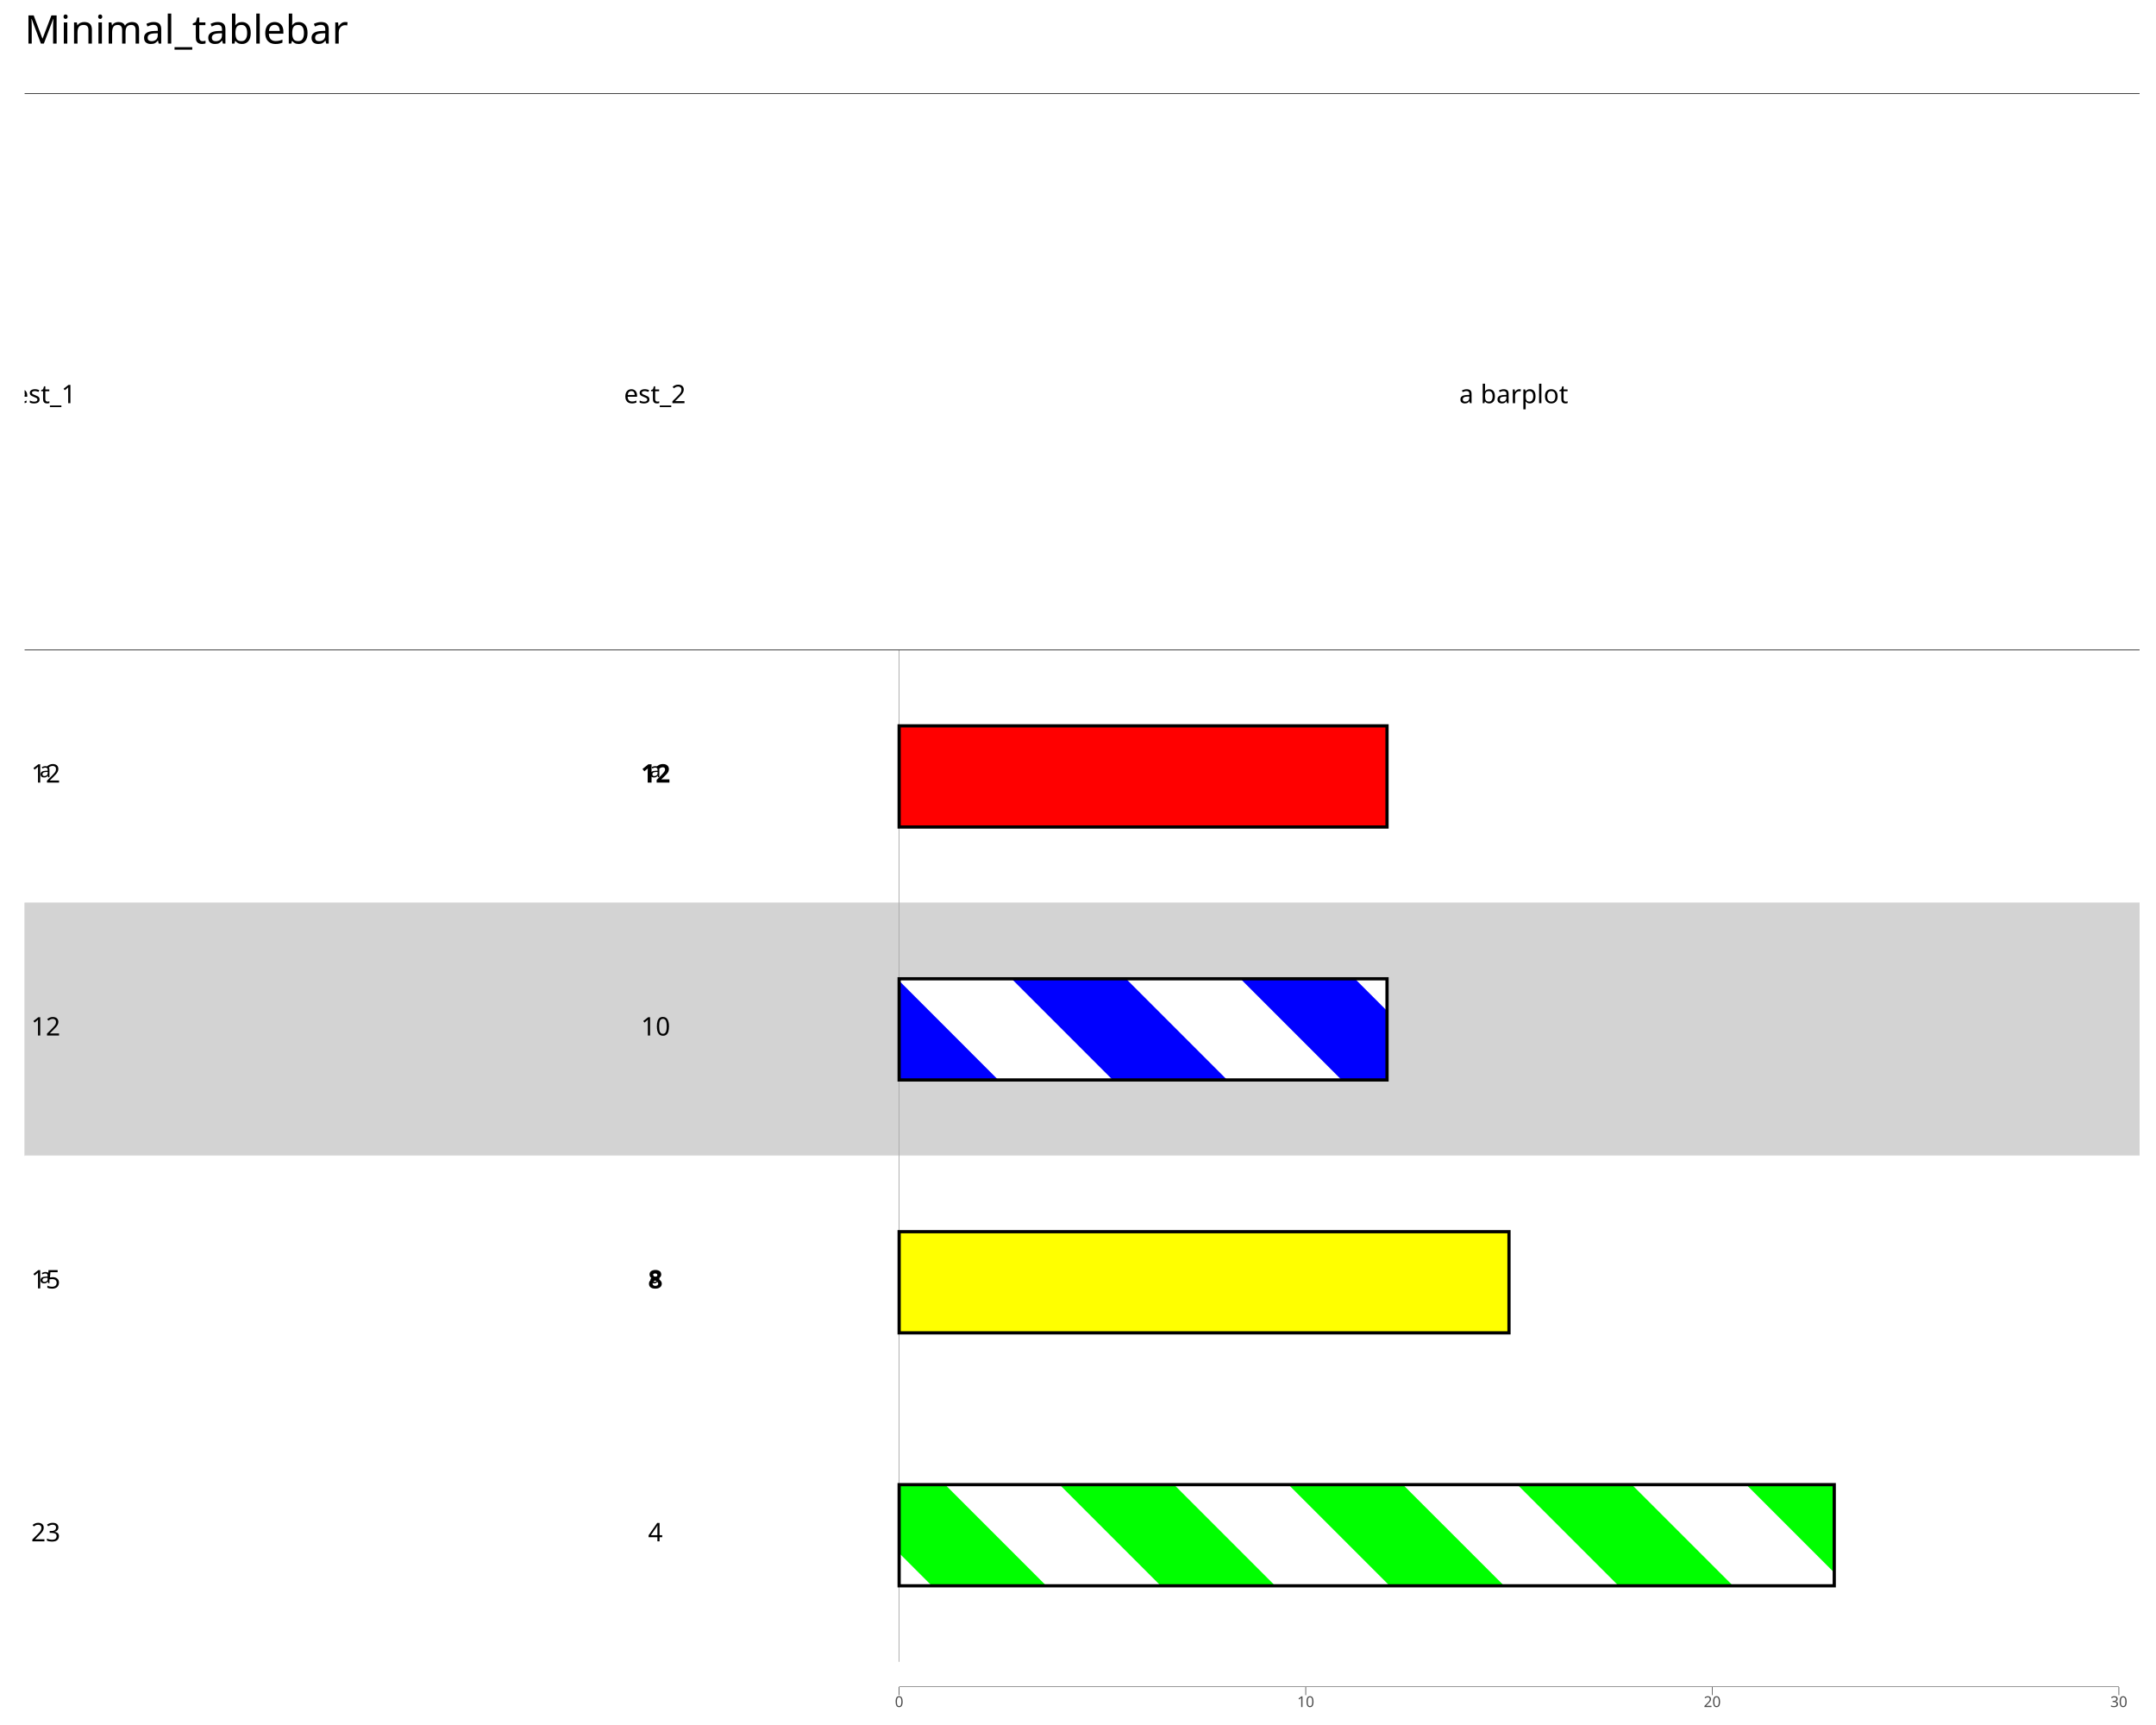
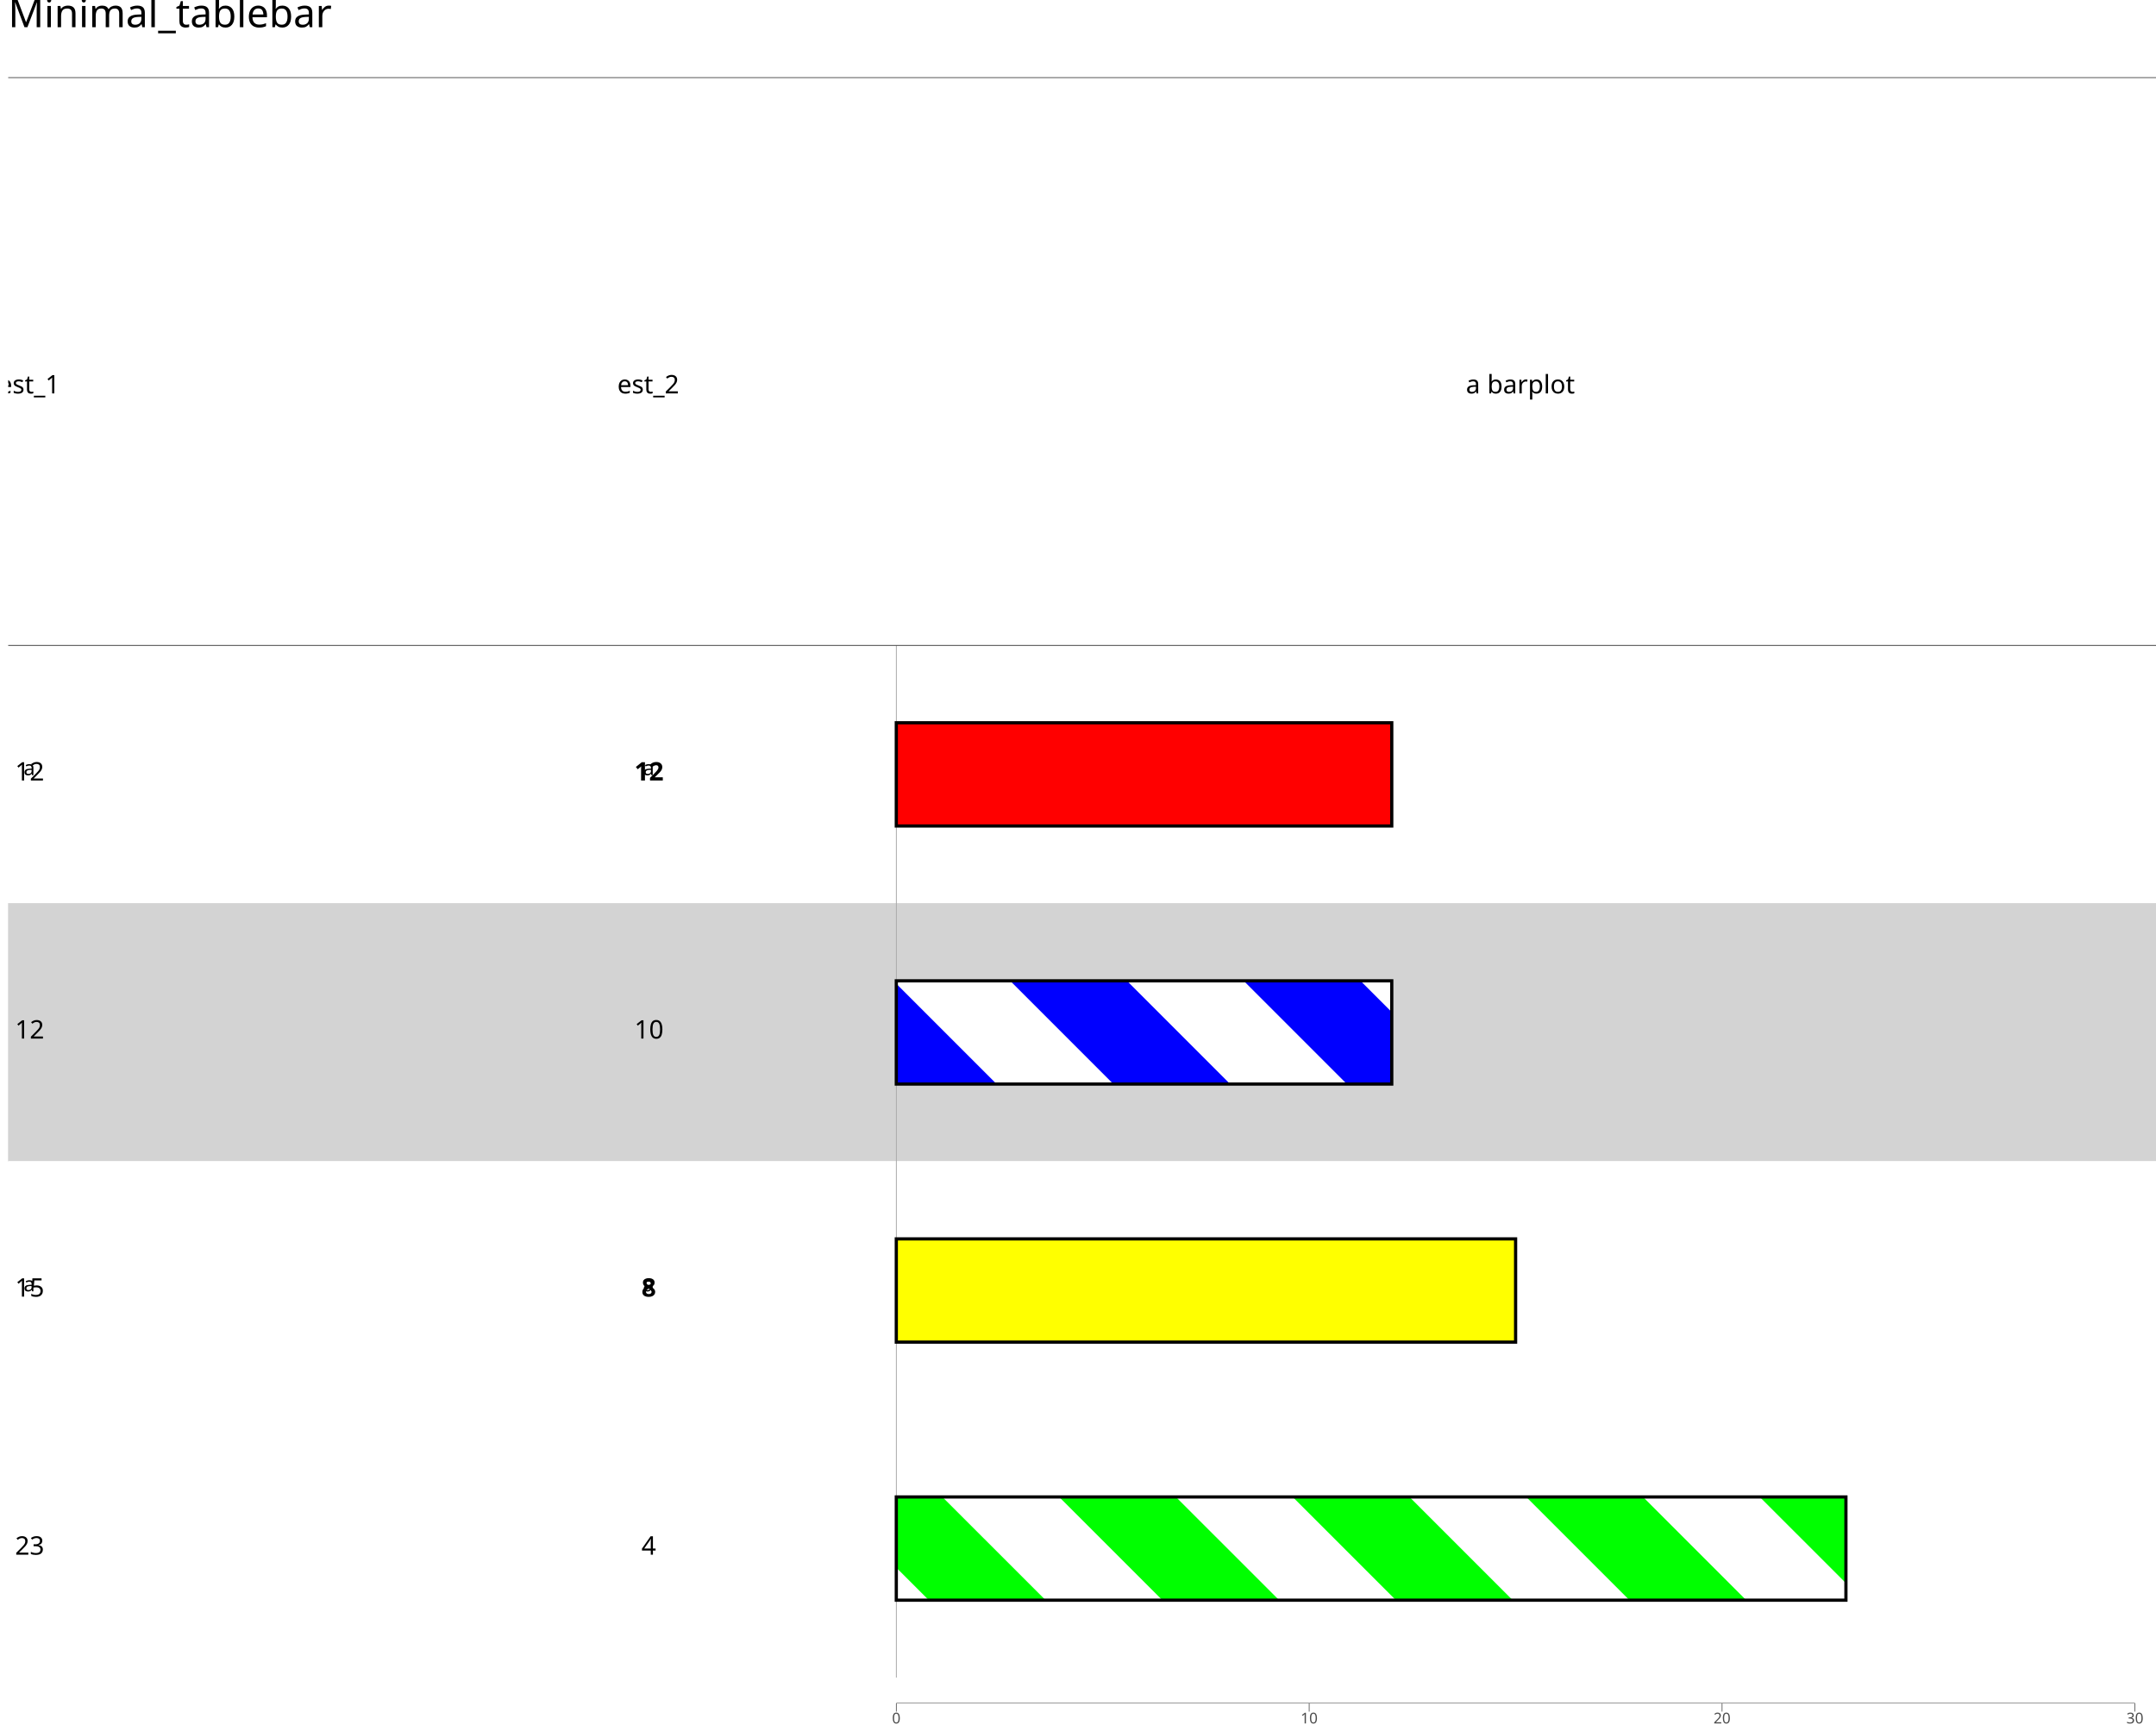
<svg xmlns="http://www.w3.org/2000/svg" class="svglite" data-engine-version="2.0" width="720.00pt" height="576.00pt" viewBox="0 0 720.00 576.00">
  <defs>
    <style type="text/css">
    .svglite line, .svglite polyline, .svglite polygon, .svglite path, .svglite rect, .svglite circle {
      fill: none;
      stroke: #000000;
      stroke-linecap: round;
      stroke-linejoin: round;
      stroke-miterlimit: 10.00;
    }
  </style>
  </defs>
  <rect width="100%" height="100%" style="stroke: none; fill: #FFFFFF;" />
  <defs>
    <clipPath id="cpMC4wMHw3MjAuMDB8MC4wMHw1NzYuMDA=">
      <rect x="0.00" y="0.00" width="720.00" height="576.00" />
    </clipPath>
  </defs>
  <g clip-path="url(#cpMC4wMHw3MjAuMDB8MC4wMHw1NzYuMDA=)">
    <rect x="0.00" y="0.00" width="720.00" height="576.00" style="stroke-width: 1.07; stroke: #FFFFFF; fill: #FFFFFF;" />
  </g>
  <defs>
-     <clipPath id="cpOC4yMnw3MTQuNTJ8MjIuNzh8NTYzLjMw">
-       <rect x="8.22" y="22.78" width="706.30" height="540.52" />
+     <clipPath id="cpMi43NHw3MjAuMDB8MTcuMzB8NTY4Ljc4">
+       <rect x="2.74" y="17.30" width="717.26" height="551.48" />
    </clipPath>
  </defs>
-   <g clip-path="url(#cpOC4yMnw3MTQuNTJ8MjIuNzh8NTYzLjMw)">
-     <rect x="8.22" y="22.78" width="706.30" height="540.52" style="stroke-width: 1.07; stroke: none; fill: #FFFFFF;" />
-     <rect x="8.22" y="217.03" width="706.30" height="84.46" style="stroke-width: 0.21; stroke: #FFFFFF; stroke-linecap: butt; stroke-linejoin: miter; fill: #FFFFFF;" />
-     <rect x="8.22" y="301.49" width="706.30" height="84.46" style="stroke-width: 0.21; stroke: #D3D3D3; stroke-linecap: butt; stroke-linejoin: miter; fill: #D3D3D3;" />
-     <rect x="8.22" y="385.94" width="706.30" height="84.46" style="stroke-width: 0.21; stroke: #FFFFFF; stroke-linecap: butt; stroke-linejoin: miter; fill: #FFFFFF;" />
-     <rect x="8.22" y="470.40" width="706.30" height="84.46" style="stroke-width: 0.21; stroke: #FFFFFF; stroke-linecap: butt; stroke-linejoin: miter; fill: #FFFFFF;" />
-     <line x1="300.27" y1="217.03" x2="300.27" y2="554.86" style="stroke-width: 0.21; stroke: #A9A9A9; stroke-linecap: butt;" />
-     <line x1="300.27" y1="217.03" x2="300.27" y2="554.86" style="stroke-width: 0.21; stroke: #A9A9A9; stroke-linecap: butt;" />
-     <rect x="8.22" y="31.23" width="706.30" height="185.80" style="stroke-width: 1.07; stroke: none; stroke-linecap: butt; stroke-linejoin: miter; fill: #FFFFFF;" />
-     <rect x="8.22" y="31.23" width="706.30" height="185.80" style="stroke-width: 1.07; stroke: none; stroke-linecap: butt; stroke-linejoin: miter; fill: #FFFFFF;" />
-     <rect x="8.22" y="31.23" width="706.30" height="185.80" style="stroke-width: 1.07; stroke: none; stroke-linecap: butt; stroke-linejoin: miter; fill: #FFFFFF;" />
-     <rect x="8.22" y="31.23" width="706.30" height="185.80" style="stroke-width: 1.07; stroke: none; stroke-linecap: butt; stroke-linejoin: miter; fill: #FFFFFF;" />
-     <line x1="300.27" y1="563.30" x2="707.60" y2="563.30" style="stroke-width: 0.21; stroke-linecap: butt;" />
-     <line x1="8.22" y1="217.03" x2="714.52" y2="217.03" style="stroke-width: 0.21; stroke-linecap: butt;" />
-     <line x1="8.22" y1="31.23" x2="714.52" y2="31.23" style="stroke-width: 0.21; stroke-linecap: butt;" />
-     <rect x="300.27" y="242.37" width="162.93" height="33.78" style="stroke-width: 1.07; stroke: none; stroke-linecap: square; stroke-linejoin: miter; fill: #FF0000;" />
-     <rect x="300.27" y="326.83" width="162.93" height="33.78" style="stroke-width: 1.07; stroke: none; stroke-linecap: square; stroke-linejoin: miter; fill: #0000FF;" />
-     <rect x="300.27" y="411.28" width="203.66" height="33.78" style="stroke-width: 1.07; stroke: none; stroke-linecap: square; stroke-linejoin: miter; fill: #FFFF00;" />
-     <rect x="300.27" y="495.74" width="312.28" height="33.78" style="stroke-width: 1.07; stroke: none; stroke-linecap: square; stroke-linejoin: miter; fill: #00FF00;" />
-     <polygon points="371.60,360.61 333.38,360.61 300.27,327.49 300.27,326.83 337.82,326.83 371.60,360.61 " style="stroke-width: 1.07; stroke: none; stroke-linecap: square; fill: #FFFFFF;" />
-     <polygon points="448.04,360.61 409.82,360.61 376.04,326.83 414.26,326.83 448.04,360.61 " style="stroke-width: 1.07; stroke: none; stroke-linecap: square; fill: #FFFFFF;" />
-     <polygon points="452.48,326.83 463.20,326.83 463.20,337.54 452.48,326.83 " style="stroke-width: 1.07; stroke: none; stroke-linecap: square; fill: #FFFFFF;" />
-     <polygon points="311.19,529.52 300.27,529.52 300.27,518.60 311.19,529.52 " style="stroke-width: 1.07; stroke: none; stroke-linecap: square; fill: #FFFFFF;" />
-     <polygon points="387.63,529.52 349.41,529.52 315.63,495.74 353.85,495.74 387.63,529.52 " style="stroke-width: 1.07; stroke: none; stroke-linecap: square; fill: #FFFFFF;" />
-     <polygon points="464.08,529.52 425.85,529.52 392.07,495.74 430.29,495.74 464.08,529.52 " style="stroke-width: 1.07; stroke: none; stroke-linecap: square; fill: #FFFFFF;" />
-     <polygon points="540.52,529.52 502.30,529.52 468.51,495.74 506.73,495.74 540.52,529.52 " style="stroke-width: 1.07; stroke: none; stroke-linecap: square; fill: #FFFFFF;" />
-     <polygon points="612.55,525.12 612.55,529.52 578.74,529.52 544.95,495.74 583.17,495.74 612.55,525.12 " style="stroke-width: 1.07; stroke: none; stroke-linecap: square; fill: #FFFFFF;" />
-     <rect x="300.27" y="242.37" width="162.93" height="33.78" style="stroke-width: 1.07; stroke-linecap: square; stroke-linejoin: miter;" />
-     <rect x="300.27" y="326.83" width="162.93" height="33.78" style="stroke-width: 1.07; stroke-linecap: square; stroke-linejoin: miter;" />
-     <rect x="300.27" y="411.28" width="203.66" height="33.78" style="stroke-width: 1.07; stroke-linecap: square; stroke-linejoin: miter;" />
-     <rect x="300.27" y="495.74" width="312.28" height="33.78" style="stroke-width: 1.07; stroke-linecap: square; stroke-linejoin: miter;" />
-     <text x="214.06" y="261.31" style="font-size: 8.54px; font-weight: bold; font-family: sans;" textLength="9.50px" lengthAdjust="spacingAndGlyphs">12</text>
-     <text x="214.06" y="345.77" style="font-size: 8.54px; font-family: sans;" textLength="9.50px" lengthAdjust="spacingAndGlyphs">10</text>
-     <text x="216.43" y="430.22" style="font-size: 8.54px; font-weight: bold; font-family: sans;" textLength="4.75px" lengthAdjust="spacingAndGlyphs">8</text>
-     <text x="216.43" y="514.68" style="font-size: 8.54px; font-family: sans;" textLength="4.75px" lengthAdjust="spacingAndGlyphs">4</text>
-     <text x="216.91" y="259.55" style="font-size: 6.83px; font-family: sans;" textLength="3.80px" lengthAdjust="spacingAndGlyphs">a</text>
-     <text x="216.91" y="428.46" style="font-size: 6.83px; font-family: sans;" textLength="3.80px" lengthAdjust="spacingAndGlyphs">a</text>
-     <text x="10.40" y="261.31" style="font-size: 8.54px; font-family: sans;" textLength="9.50px" lengthAdjust="spacingAndGlyphs">12</text>
-     <text x="10.40" y="345.77" style="font-size: 8.54px; font-family: sans;" textLength="9.50px" lengthAdjust="spacingAndGlyphs">12</text>
-     <text x="10.40" y="430.22" style="font-size: 8.54px; font-family: sans;" textLength="9.50px" lengthAdjust="spacingAndGlyphs">15</text>
-     <text x="10.40" y="514.68" style="font-size: 8.54px; font-family: sans;" textLength="9.50px" lengthAdjust="spacingAndGlyphs">23</text>
-     <text x="13.24" y="259.55" style="font-size: 6.83px; font-family: sans;" textLength="3.80px" lengthAdjust="spacingAndGlyphs">a</text>
-     <text x="13.24" y="428.46" style="font-size: 6.83px; font-family: sans;" textLength="3.80px" lengthAdjust="spacingAndGlyphs">a</text>
-     <text x="487.32" y="134.63" style="font-size: 8.54px; font-family: sans;" textLength="4.75px" lengthAdjust="spacingAndGlyphs">a</text>
-     <text x="494.44" y="134.63" style="font-size: 8.54px; font-family: sans;" textLength="26.10px" lengthAdjust="spacingAndGlyphs">barplot</text>
-     <text x="208.36" y="134.63" style="font-size: 8.54px; font-family: sans;" textLength="20.89px" lengthAdjust="spacingAndGlyphs">est_2</text>
-     <text x="4.70" y="134.63" style="font-size: 8.54px; font-family: sans;" textLength="20.89px" lengthAdjust="spacingAndGlyphs">est_1</text>
+   <g clip-path="url(#cpMi43NHw3MjAuMDB8MTcuMzB8NTY4Ljc4)">
+     <rect x="2.74" y="17.30" width="717.26" height="551.48" style="stroke-width: 1.07; stroke: none; fill: #FFFFFF;" />
+     <rect x="2.74" y="215.49" width="717.26" height="86.17" style="stroke-width: 0.21; stroke: #FFFFFF; stroke-linecap: butt; stroke-linejoin: miter; fill: #FFFFFF;" />
+     <rect x="2.74" y="301.66" width="717.26" height="86.17" style="stroke-width: 0.21; stroke: #D3D3D3; stroke-linecap: butt; stroke-linejoin: miter; fill: #D3D3D3;" />
+     <rect x="2.74" y="387.83" width="717.26" height="86.17" style="stroke-width: 0.21; stroke: #FFFFFF; stroke-linecap: butt; stroke-linejoin: miter; fill: #FFFFFF;" />
+     <rect x="2.74" y="474.00" width="717.26" height="86.17" style="stroke-width: 0.21; stroke: #FFFFFF; stroke-linecap: butt; stroke-linejoin: miter; fill: #FFFFFF;" />
+     <line x1="299.32" y1="215.49" x2="299.32" y2="560.16" style="stroke-width: 0.21; stroke: #A9A9A9; stroke-linecap: butt;" />
+     <line x1="299.32" y1="215.49" x2="299.32" y2="560.16" style="stroke-width: 0.21; stroke: #A9A9A9; stroke-linecap: butt;" />
+     <rect x="2.74" y="25.92" width="717.26" height="189.57" style="stroke-width: 1.07; stroke: none; stroke-linecap: butt; stroke-linejoin: miter; fill: #FFFFFF;" />
+     <rect x="2.74" y="25.92" width="717.26" height="189.57" style="stroke-width: 1.07; stroke: none; stroke-linecap: butt; stroke-linejoin: miter; fill: #FFFFFF;" />
+     <rect x="2.74" y="25.92" width="717.26" height="189.57" style="stroke-width: 1.07; stroke: none; stroke-linecap: butt; stroke-linejoin: miter; fill: #FFFFFF;" />
+     <rect x="2.74" y="25.92" width="717.26" height="189.57" style="stroke-width: 1.07; stroke: none; stroke-linecap: butt; stroke-linejoin: miter; fill: #FFFFFF;" />
+     <line x1="299.32" y1="568.78" x2="712.97" y2="568.78" style="stroke-width: 0.21; stroke-linecap: butt;" />
+     <line x1="2.74" y1="215.49" x2="720.00" y2="215.49" style="stroke-width: 0.21; stroke-linecap: butt;" />
+     <line x1="2.74" y1="25.92" x2="720.00" y2="25.92" style="stroke-width: 0.21; stroke-linecap: butt;" />
+     <rect x="299.32" y="241.34" width="165.46" height="34.47" style="stroke-width: 1.07; stroke: none; stroke-linecap: square; stroke-linejoin: miter; fill: #FF0000;" />
+     <rect x="299.32" y="327.51" width="165.46" height="34.47" style="stroke-width: 1.07; stroke: none; stroke-linecap: square; stroke-linejoin: miter; fill: #0000FF;" />
+     <rect x="299.32" y="413.68" width="206.82" height="34.47" style="stroke-width: 1.07; stroke: none; stroke-linecap: square; stroke-linejoin: miter; fill: #FFFF00;" />
+     <rect x="299.32" y="499.85" width="317.13" height="34.47" style="stroke-width: 1.07; stroke: none; stroke-linecap: square; stroke-linejoin: miter; fill: #00FF00;" />
+     <polygon points="371.81,361.98 332.82,361.98 299.32,328.48 299.32,327.51 337.34,327.51 371.81,361.98 " style="stroke-width: 1.07; stroke: none; stroke-linecap: square; fill: #FFFFFF;" />
+     <polygon points="449.80,361.98 410.81,361.98 376.34,327.51 415.33,327.51 449.80,361.98 " style="stroke-width: 1.07; stroke: none; stroke-linecap: square; fill: #FFFFFF;" />
+     <polygon points="454.33,327.51 464.78,327.51 464.78,337.96 454.33,327.51 " style="stroke-width: 1.07; stroke: none; stroke-linecap: square; fill: #FFFFFF;" />
+     <polygon points="310.18,534.31 299.32,534.31 299.32,523.46 310.18,534.31 " style="stroke-width: 1.07; stroke: none; stroke-linecap: square; fill: #FFFFFF;" />
+     <polygon points="388.17,534.31 349.17,534.31 314.70,499.85 353.70,499.85 388.17,534.31 " style="stroke-width: 1.07; stroke: none; stroke-linecap: square; fill: #FFFFFF;" />
+     <polygon points="466.16,534.31 427.16,534.31 392.69,499.85 431.69,499.85 466.16,534.31 " style="stroke-width: 1.07; stroke: none; stroke-linecap: square; fill: #FFFFFF;" />
+     <polygon points="544.15,534.31 505.15,534.31 470.69,499.85 509.68,499.85 544.15,534.31 " style="stroke-width: 1.07; stroke: none; stroke-linecap: square; fill: #FFFFFF;" />
+     <polygon points="616.45,528.63 616.45,534.31 583.14,534.31 548.68,499.85 587.67,499.85 616.45,528.63 " style="stroke-width: 1.07; stroke: none; stroke-linecap: square; fill: #FFFFFF;" />
+     <rect x="299.32" y="241.34" width="165.46" height="34.47" style="stroke-width: 1.07; stroke-linecap: square; stroke-linejoin: miter;" />
+     <rect x="299.32" y="327.51" width="165.46" height="34.47" style="stroke-width: 1.07; stroke-linecap: square; stroke-linejoin: miter;" />
+     <rect x="299.32" y="413.68" width="206.82" height="34.47" style="stroke-width: 1.07; stroke-linecap: square; stroke-linejoin: miter;" />
+     <rect x="299.32" y="499.85" width="317.13" height="34.47" style="stroke-width: 1.07; stroke-linecap: square; stroke-linejoin: miter;" />
+     <text x="211.85" y="260.63" style="font-size: 8.54px; font-weight: bold; font-family: sans;" textLength="9.50px" lengthAdjust="spacingAndGlyphs">12</text>
+     <text x="211.85" y="346.79" style="font-size: 8.54px; font-family: sans;" textLength="9.50px" lengthAdjust="spacingAndGlyphs">10</text>
+     <text x="214.22" y="432.96" style="font-size: 8.54px; font-weight: bold; font-family: sans;" textLength="4.75px" lengthAdjust="spacingAndGlyphs">8</text>
+     <text x="214.22" y="519.13" style="font-size: 8.54px; font-family: sans;" textLength="4.75px" lengthAdjust="spacingAndGlyphs">4</text>
+     <text x="214.70" y="258.86" style="font-size: 6.83px; font-family: sans;" textLength="3.80px" lengthAdjust="spacingAndGlyphs">a</text>
+     <text x="214.70" y="431.20" style="font-size: 6.83px; font-family: sans;" textLength="3.80px" lengthAdjust="spacingAndGlyphs">a</text>
+     <text x="5.02" y="260.63" style="font-size: 8.54px; font-family: sans;" textLength="9.50px" lengthAdjust="spacingAndGlyphs">12</text>
+     <text x="5.02" y="346.79" style="font-size: 8.54px; font-family: sans;" textLength="9.50px" lengthAdjust="spacingAndGlyphs">12</text>
+     <text x="5.02" y="432.96" style="font-size: 8.54px; font-family: sans;" textLength="9.50px" lengthAdjust="spacingAndGlyphs">15</text>
+     <text x="5.02" y="519.13" style="font-size: 8.54px; font-family: sans;" textLength="9.50px" lengthAdjust="spacingAndGlyphs">23</text>
+     <text x="7.87" y="258.86" style="font-size: 6.83px; font-family: sans;" textLength="3.80px" lengthAdjust="spacingAndGlyphs">a</text>
+     <text x="7.87" y="431.20" style="font-size: 6.83px; font-family: sans;" textLength="3.80px" lengthAdjust="spacingAndGlyphs">a</text>
+     <text x="489.54" y="131.37" style="font-size: 8.54px; font-family: sans;" textLength="4.75px" lengthAdjust="spacingAndGlyphs">a</text>
+     <text x="496.66" y="131.37" style="font-size: 8.54px; font-family: sans;" textLength="26.10px" lengthAdjust="spacingAndGlyphs">barplot</text>
+     <text x="206.15" y="131.37" style="font-size: 8.54px; font-family: sans;" textLength="20.89px" lengthAdjust="spacingAndGlyphs">est_2</text>
+     <text x="-0.67" y="131.37" style="font-size: 8.54px; font-family: sans;" textLength="20.89px" lengthAdjust="spacingAndGlyphs">est_1</text>
  </g>
  <g clip-path="url(#cpMC4wMHw3MjAuMDB8MC4wMHw1NzYuMDA=)">
-     <polyline points="300.27,566.04 300.27,563.30 " style="stroke-width: 0.21; stroke: #333333; stroke-linecap: butt;" />
-     <polyline points="436.05,566.04 436.05,563.30 " style="stroke-width: 0.21; stroke: #333333; stroke-linecap: butt;" />
-     <polyline points="571.82,566.04 571.82,563.30 " style="stroke-width: 0.21; stroke: #333333; stroke-linecap: butt;" />
-     <polyline points="707.60,566.04 707.60,563.30 " style="stroke-width: 0.21; stroke: #333333; stroke-linecap: butt;" />
-     <text x="300.27" y="570.00" text-anchor="middle" style="font-size: 5.00px; fill: #4D4D4D; font-family: sans;" textLength="2.78px" lengthAdjust="spacingAndGlyphs">0</text>
-     <text x="436.05" y="570.00" text-anchor="middle" style="font-size: 5.00px; fill: #4D4D4D; font-family: sans;" textLength="5.56px" lengthAdjust="spacingAndGlyphs">10</text>
-     <text x="571.82" y="570.00" text-anchor="middle" style="font-size: 5.00px; fill: #4D4D4D; font-family: sans;" textLength="5.56px" lengthAdjust="spacingAndGlyphs">20</text>
-     <text x="707.60" y="570.00" text-anchor="middle" style="font-size: 5.00px; fill: #4D4D4D; font-family: sans;" textLength="5.56px" lengthAdjust="spacingAndGlyphs">30</text>
-     <text x="8.22" y="14.56" style="font-size: 13.20px; font-family: sans;" textLength="100.52px" lengthAdjust="spacingAndGlyphs">Minimal_tablebar</text>
+     <polyline points="299.32,571.52 299.32,568.78 " style="stroke-width: 0.21; stroke: #333333; stroke-linecap: butt;" />
+     <polyline points="437.20,571.52 437.20,568.78 " style="stroke-width: 0.21; stroke: #333333; stroke-linecap: butt;" />
+     <polyline points="575.09,571.52 575.09,568.78 " style="stroke-width: 0.21; stroke: #333333; stroke-linecap: butt;" />
+     <polyline points="712.97,571.52 712.97,568.78 " style="stroke-width: 0.21; stroke: #333333; stroke-linecap: butt;" />
+     <text x="299.32" y="575.48" text-anchor="middle" style="font-size: 5.00px; fill: #4D4D4D; font-family: sans;" textLength="2.78px" lengthAdjust="spacingAndGlyphs">0</text>
+     <text x="437.20" y="575.48" text-anchor="middle" style="font-size: 5.00px; fill: #4D4D4D; font-family: sans;" textLength="5.56px" lengthAdjust="spacingAndGlyphs">10</text>
+     <text x="575.09" y="575.48" text-anchor="middle" style="font-size: 5.00px; fill: #4D4D4D; font-family: sans;" textLength="5.56px" lengthAdjust="spacingAndGlyphs">20</text>
+     <text x="712.97" y="575.48" text-anchor="middle" style="font-size: 5.00px; fill: #4D4D4D; font-family: sans;" textLength="5.56px" lengthAdjust="spacingAndGlyphs">30</text>
+     <text x="2.74" y="9.08" style="font-size: 13.20px; font-family: sans;" textLength="100.52px" lengthAdjust="spacingAndGlyphs">Minimal_tablebar</text>
  </g>
</svg>
